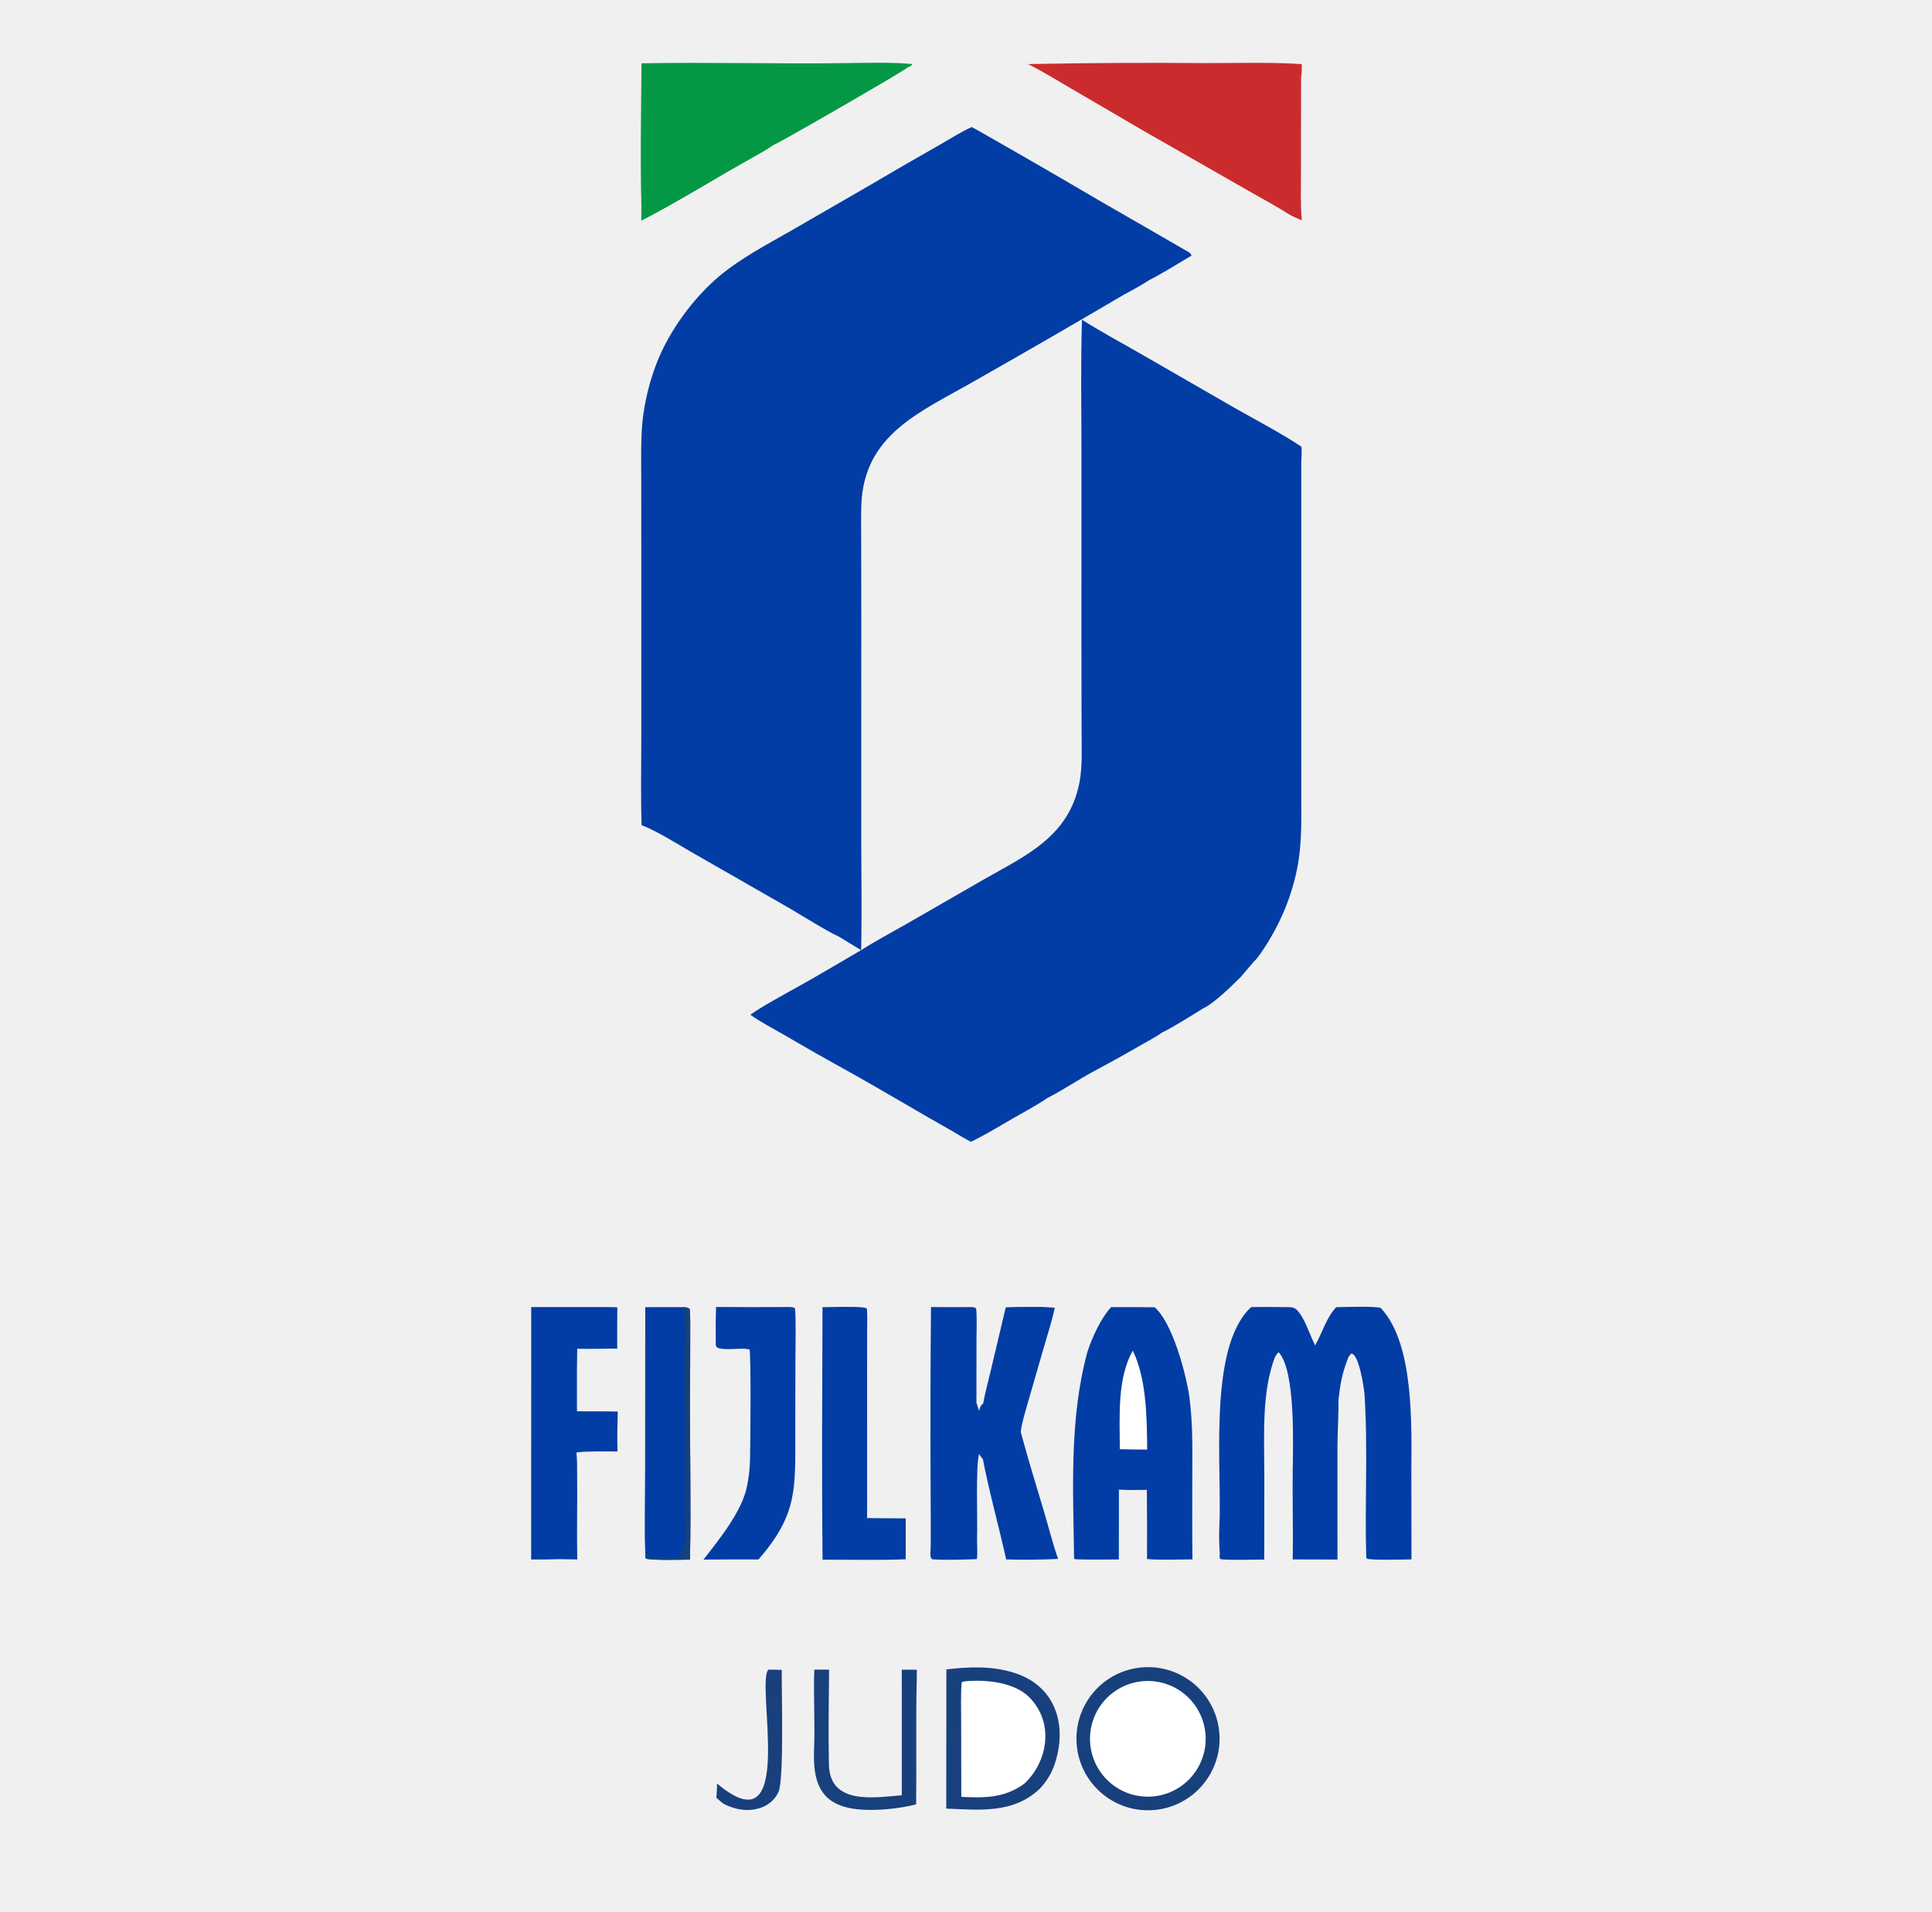
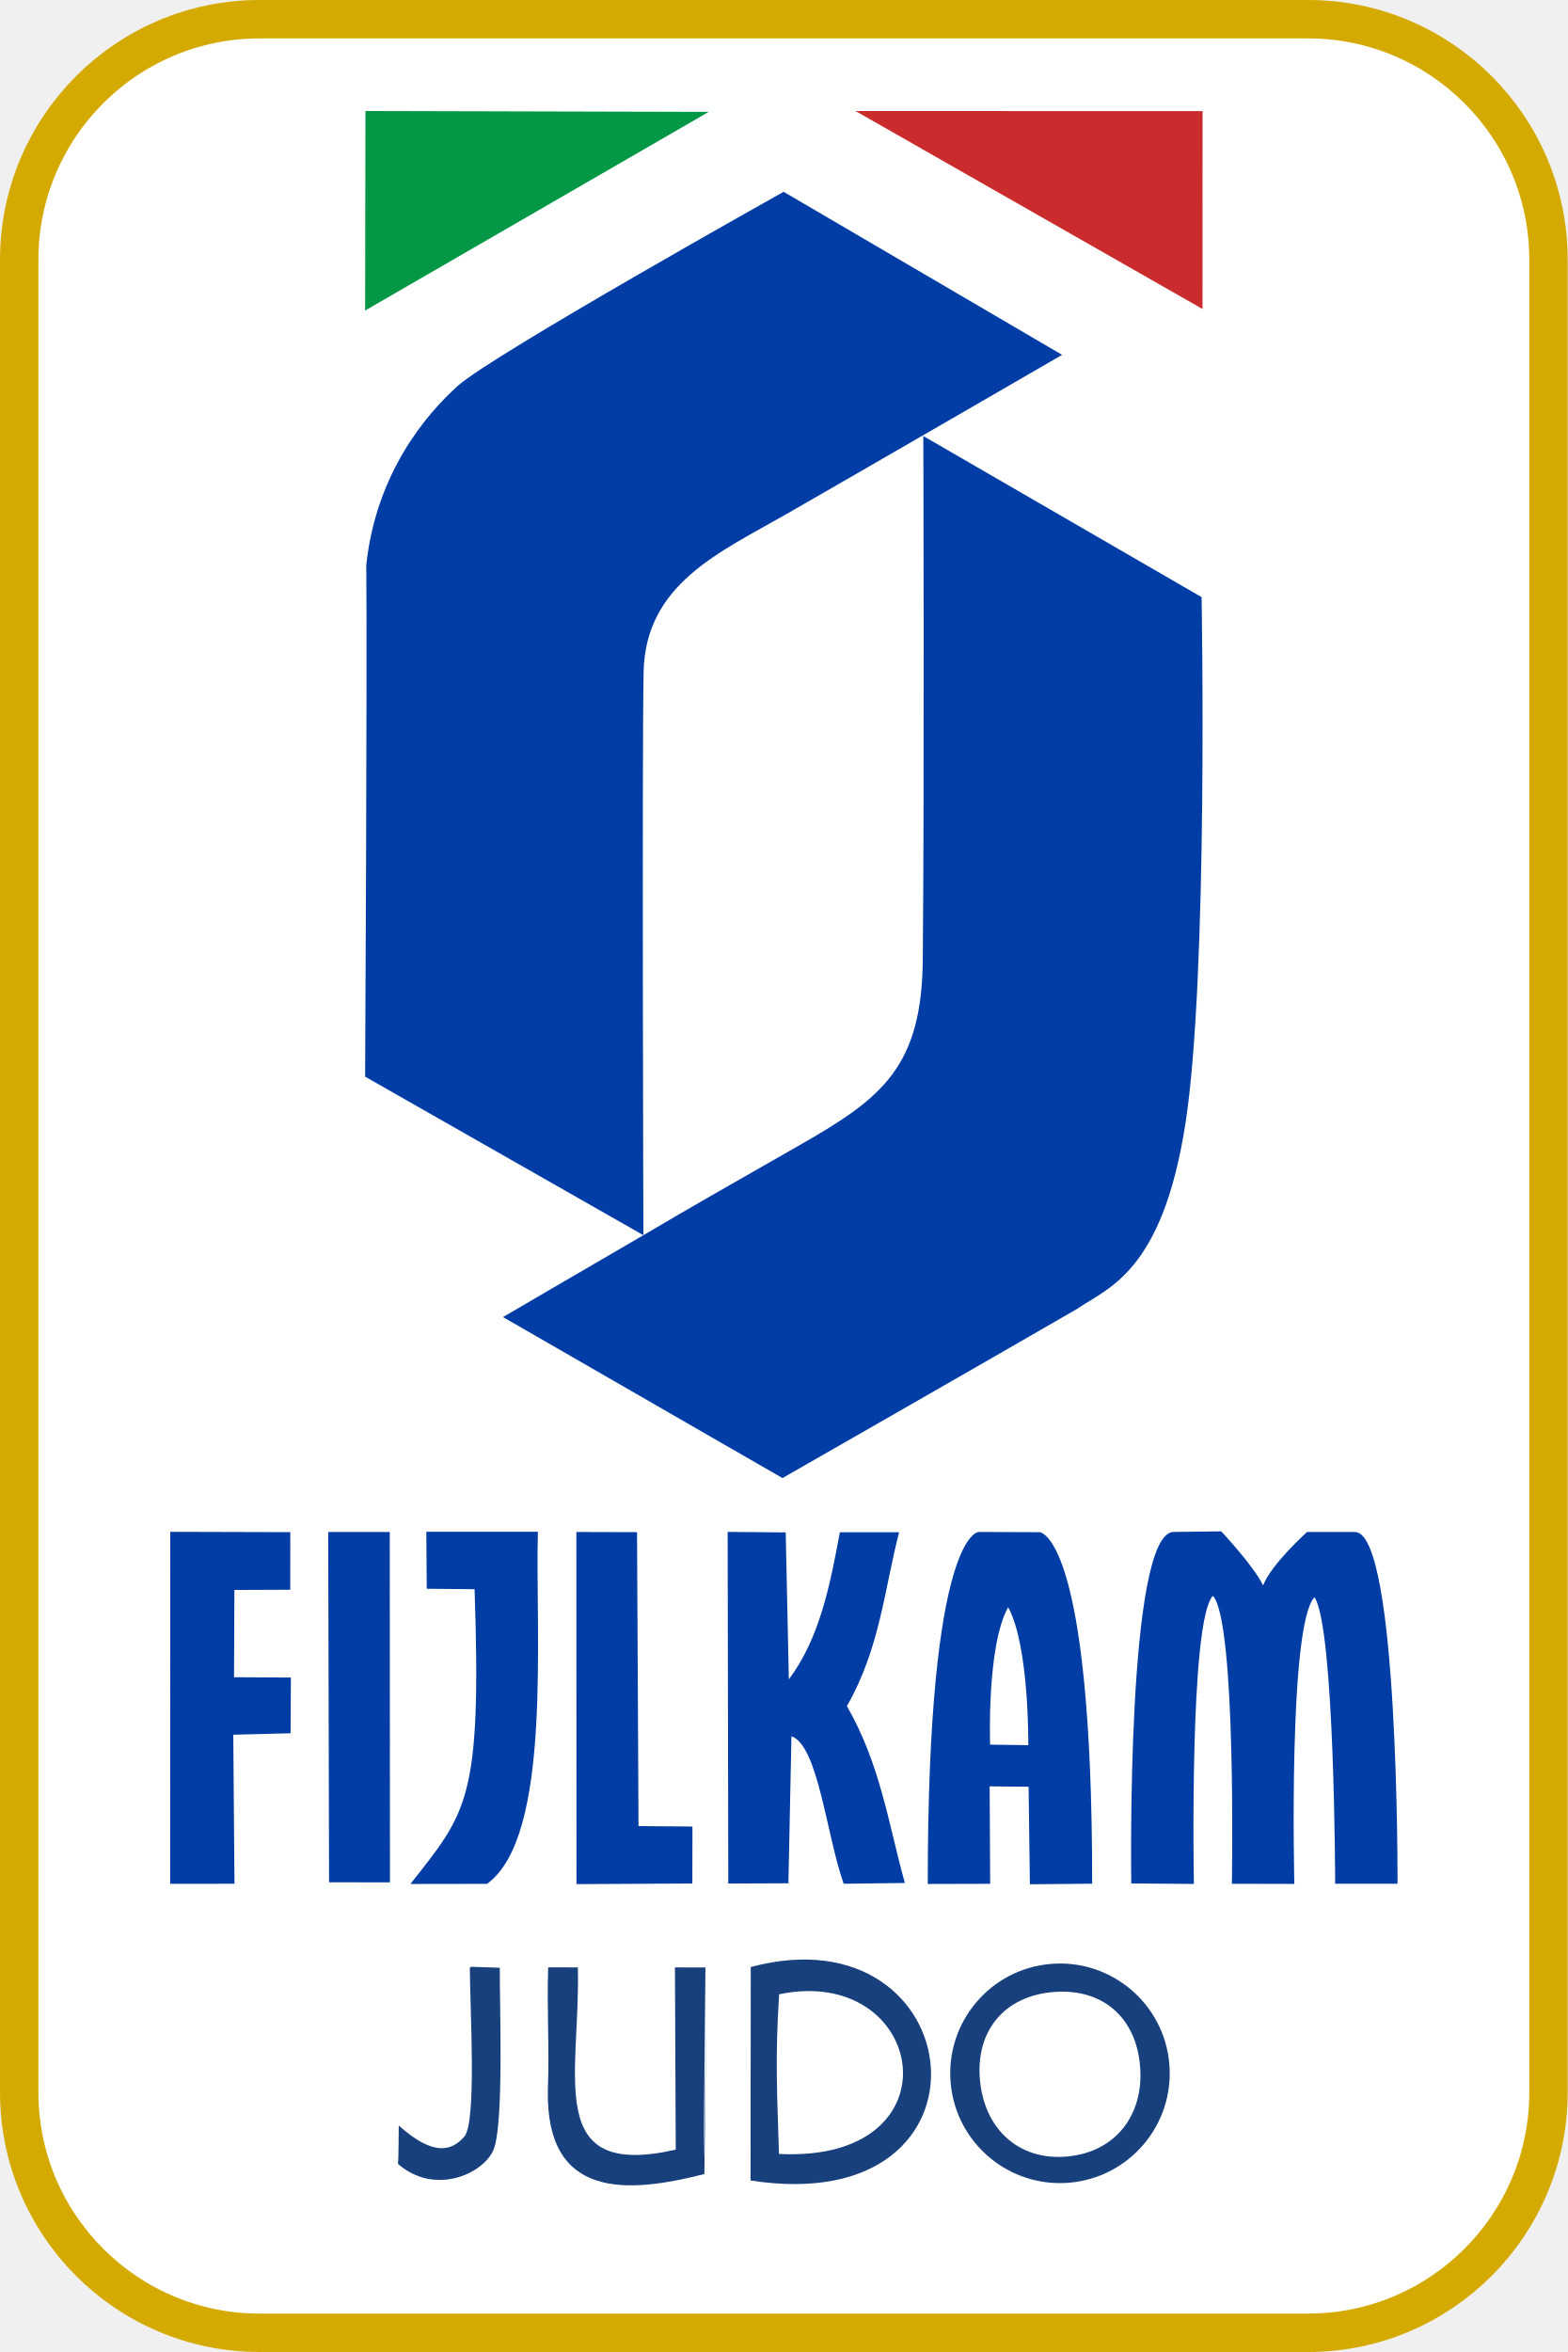
- <svg xmlns="http://www.w3.org/2000/svg" version="1.1" style="display: block;" viewBox="0 0 2048 2026" width="1420" height="1405" preserveAspectRatio="none" id="svg48">
-   <defs id="defs48" />
-   <path fill="rgb(1,61,164)" d="M 680.096 874.436 C 679.136 843.987 679.793 810.686 679.799 780.07 L 679.793 615.95 L 679.761 512.968 C 679.761 492.533 679.09 466.407 681.067 446.512 C 683.52 423.836 689.163 401.619 697.829 380.521 C 710.57 349.916 733.12 318.836 757.81 296.734 C 781.522 275.506 811.847 259.819 839.556 243.937 L 924.269 195.027 C 947.689 181.18 971.241 167.559 994.923 154.167 C 1004.76 148.541 1020.55 138.628 1030.12 134.661 C 1031.25 135.262 1032.37 135.863 1033.5 136.464 C 1077.8 161.57 1121.89 187.03 1165.78 212.841 C 1196.46 230.499 1227.43 248.273 1258.06 266.062 C 1260.89 267.706 1262.3 268.405 1263.04 270.992 L 1260.64 272.32 C 1249.83 278.626 1228.87 291.743 1218.43 296.723 C 1211.79 301.14 1198.37 308.739 1191.2 312.379 C 1138.56 343.386 1085.67 373.948 1032.52 404.063 C 976.14 436.554 915.141 460.137 913.001 536.293 C 912.621 549.814 912.861 563.356 912.886 576.879 L 913.02 654.959 L 912.954 884.728 C 912.944 924.585 913.766 967.467 912.823 1006.98 L 889.115 992.566 C 876.888 987.149 848.937 969.534 836.404 962.29 L 733.174 903.187 C 716.945 893.792 697.007 881.103 680.096 874.436 z" id="path2" transform="translate(0,0)" />
-   <path transform="translate(0,0)" fill="rgb(1,61,164)" d="M 1146.95 338.851 C 1167.32 351.758 1188.52 363.065 1209.42 375.099 L 1309.13 432.516 C 1328.88 443.696 1361.4 460.998 1379.68 473.53 C 1379.94 479.777 1379.81 483.461 1379.39 489.696 L 1379.41 770.685 L 1379.42 845.521 C 1379.42 868.794 1380.02 891.183 1376.1 914.584 C 1370.37 948.699 1356.53 980.871 1337.04 1009.43 C 1335.43 1011.78 1331.17 1017.54 1329.05 1019.25 C 1324.45 1024.73 1319.79 1030.17 1315.08 1035.55 C 1306.19 1044.5 1286.54 1063.67 1275.44 1068.66 C 1262.76 1076.47 1244.7 1087.99 1231.4 1094.53 C 1226.44 1098.36 1215.88 1103.87 1210.12 1107.21 C 1193.59 1116.81 1176.9 1126.07 1160.02 1135.04 C 1143.78 1143.66 1126.31 1155.64 1110.08 1163.76 C 1097.14 1172.7 1077.45 1182.86 1063.61 1191.17 C 1055.73 1195.91 1036.89 1206.73 1029.14 1210.03 C 1023.85 1207.11 1017.42 1203.75 1012.47 1200.46 C 974.177 1178.99 936.3 1156.02 898.027 1134.76 C 875.692 1122.46 853.525 1109.85 831.534 1096.94 C 820.311 1090.49 805.48 1082.75 795.404 1075.43 C 805.595 1067.86 833.467 1052.59 845.285 1046.06 C 868.356 1033.31 890.111 1020.1 912.823 1006.98 C 926.378 998.193 946.099 987.685 960.455 979.443 L 1043.89 931.458 C 1088.68 906.027 1132.74 886.394 1144.14 830.016 C 1147.67 812.603 1146.5 791.564 1146.52 773.705 L 1146.37 690.547 L 1146.38 473.166 C 1146.36 429.091 1145.52 382.7 1146.95 338.851 z" id="path5" />
-   <path fill="rgb(1,61,164)" d="M 1326.28 1385.29 C 1338.82 1384.96 1352.4 1385.23 1365.02 1385.27 C 1370.03 1385.45 1372.26 1385.41 1375.84 1389.49 C 1382.2 1396.75 1386.58 1408.93 1390.47 1417.98 L 1394.03 1425.93 C 1401.74 1412.63 1405.9 1396.31 1416.48 1385.34 C 1424.15 1385.19 1457.52 1384.06 1463.57 1386.15 C 1499.67 1424.12 1496.12 1512.38 1496.09 1561.78 L 1496.21 1652.67 C 1488.85 1652.75 1452.8 1653.73 1448.81 1651.84 L 1448.29 1650.16 C 1446.59 1593.2 1450.21 1534.78 1446.43 1477.81 C 1445.97 1470.91 1440.48 1434.35 1432.3 1434.51 L 1429.58 1437.95 C 1422.62 1455.5 1420.91 1465.4 1418.74 1484.32 C 1419.31 1492.09 1417.77 1520.65 1417.75 1530.99 L 1417.77 1652.8 L 1370.28 1652.69 C 1370.92 1622.95 1369.99 1590.12 1370.3 1560.22 C 1370.59 1531.71 1373.62 1453.02 1355.44 1433.05 C 1353.11 1435.27 1353.4 1435.23 1351.62 1437.99 C 1337.14 1475.12 1340.22 1522.85 1340.22 1563 L 1340.17 1652.81 C 1329.27 1652.87 1303.47 1653.64 1293.79 1652.46 C 1292.27 1649.34 1292.82 1651 1293.03 1646.9 C 1292.44 1641.03 1292.14 1625.35 1292.48 1619.49 C 1295.95 1559.22 1279.5 1428.34 1326.28 1385.29 z" id="path12" transform="translate(0,0)" />
-   <path fill="#013da4" d="m 1177.74,1385.32 c 15.43,-0.13 30.86,-0.08 46.28,0.16 18.89,16.48 33,69.6 36.76,94.77 3.61,29.27 3.19,50.23 3.13,79.75 -0.06,30.65 -0.25,62.03 0.14,92.65 -12.86,0.11 -36.15,0.85 -48.16,-0.38 0.12,-24.45 0.06,-48.9 -0.18,-73.34 -9.6,0.07 -20.1,0.39 -29.6,-0.24 l -0.08,74.03 c -14.76,0.03 -30.64,0.34 -45.31,-0.15 -0.75,-0.03 -1.43,-0.43 -2.14,-0.68 -0.907,-72.877 -5.225,-147.441 13.91,-218.43 5.28,-16.68 14.63,-36.37 25.25,-48.14 z" id="path17" />
-   <path fill="#fefffe" d="m 1200.78,1431.41 c 14.74,29.81 14.94,71.79 15.28,104.86 -6.08,0.03 -22.874,-0.22 -29.02,-0.42 -0.133,-36.153 -2.726,-75.161 13.74,-104.44 z" id="path20" />
-   <path fill="#17407d" d="m 1193.45,1443.85 c 0,0 -7.545,6.242 0,0 z" id="path21" />
-   <path fill="rgb(1,61,164)" d="M 1066.13 1385.54 C 1077.76 1384.84 1092.87 1385.16 1104.75 1385.09 C 1109.14 1385.36 1113.73 1385.56 1118.08 1385.92 C 1115.57 1398.42 1111.06 1412.35 1107.43 1424.79 L 1091.21 1480.9 C 1088.44 1490.55 1082.92 1508.12 1082.05 1517.65 C 1089.69 1546.16 1098.86 1575.71 1107.3 1604.05 C 1110.95 1616.34 1117.34 1640.66 1121.65 1652.1 C 1107.35 1653.07 1081.31 1653.22 1066.6 1652.68 C 1059.11 1618.97 1048.21 1579.54 1041.89 1546.39 C 1040.2 1544.32 1039.31 1543.27 1037.85 1540.98 C 1034.07 1554.26 1036.42 1611.93 1035.71 1629.38 C 1035.47 1635.26 1036.46 1646.41 1035.54 1652.34 C 1024.76 1652.84 998.385 1653.55 988.196 1652.52 C 985.891 1650.15 986.64 1650.08 986.217 1645.82 C 987.046 1641.18 986.472 1588.6 986.502 1580.14 C 986.132 1515.18 986.266 1450.22 986.902 1385.26 L 1024.03 1385.27 C 1027.65 1385.25 1031.67 1384.8 1034.71 1386.46 C 1035.79 1394.44 1035.14 1411.41 1035.12 1420.26 L 1035.06 1486.57 L 1037.9 1495.31 C 1039.07 1491.15 1039.04 1490.12 1042.23 1487.24 C 1044.08 1476.76 1047.54 1464 1050.02 1453.48 L 1066.13 1385.54 z" id="path22" transform="translate(0,0)" />
-   <path transform="translate(0,0)" fill="rgb(4,152,70)" d="M 680.031 67.109 C 752.087 65.731 824.786 67.886 896.905 66.87 C 918.413 66.567 945.986 65.878 967.154 67.841 C 966.061 70.176 964.89 70.079 961.986 71.593 C 956.52 76.341 825.453 151.883 820.065 153.601 C 812.506 158.926 802.758 164.252 794.579 168.819 C 756.349 190.166 718.646 213.907 679.758 233.94 L 679.911 218.51 C 678.64 171.112 679.593 114.861 680.031 67.109 z" id="path28" />
-   <path transform="translate(0,0)" fill="rgb(202,44,45)" d="M 1089.72 67.906 C 1152.57 66.661 1215.44 66.312 1278.3 66.857 C 1308.03 66.881 1351.01 65.755 1380.01 68.001 C 1379.97 73.182 1380.07 76.628 1379.21 81.786 L 1379.06 182.677 C 1379.06 196.825 1378.47 219.81 1379.98 233.445 C 1374.22 231.134 1371.39 229.954 1365.94 226.886 C 1352.38 218.122 1334.15 208.477 1319.9 200.215 L 1211.07 137.992 L 1135.24 93.699 C 1120.59 85.11 1104.81 75.395 1089.72 67.906 z" id="path30" />
-   <path transform="translate(0,0)" fill="rgb(23,64,125)" d="M 1210.64 1767.09 C 1252.33 1763.61 1288.97 1794.55 1292.52 1836.23 C 1296.08 1877.92 1265.21 1914.61 1223.54 1918.25 C 1181.74 1921.9 1144.93 1890.93 1141.36 1849.13 C 1137.79 1807.33 1168.83 1770.57 1210.64 1767.09 z" id="path32" />
-   <path transform="translate(0,0)" fill="rgb(254,255,254)" d="M 1212.01 1781.68 C 1245.58 1779.07 1274.97 1804.02 1277.84 1837.57 C 1280.71 1871.12 1256 1900.71 1222.47 1903.85 C 1188.57 1907.02 1158.57 1881.96 1155.67 1848.03 C 1152.76 1814.11 1178.06 1784.31 1212.01 1781.68 z" id="path33" />
-   <path transform="translate(0,0)" fill="rgb(1,61,164)" d="M 563.118 1385.21 L 639.942 1385.24 C 644.625 1385.28 649.742 1385.21 654.379 1385.46 C 654.349 1399.81 654.068 1414.94 654.339 1429.23 C 640.665 1429.3 625.414 1429.73 611.872 1429.4 C 611.559 1445.5 611.467 1461.6 611.595 1477.7 L 611.595 1495.72 C 625.825 1495.78 640.635 1495.63 654.813 1495.96 C 654.474 1510.38 654.152 1523.89 654.589 1538.3 C 646.164 1538.28 618.076 1537.83 611.022 1539.42 C 611.924 1546.95 611.685 1554.68 611.773 1562.26 C 612.122 1592.35 611.312 1622.61 611.933 1652.68 L 591.436 1652.38 C 582.093 1652.85 572.422 1652.72 563.045 1652.73 L 563.118 1385.21 z" id="path34" />
-   <path transform="translate(0,0)" fill="rgb(23,64,125)" d="M 1003.2 1769.23 C 1027.45 1766.4 1051.92 1765.36 1075.48 1772.97 C 1119.75 1787.26 1131.95 1829.39 1117.57 1870.95 C 1114.27 1879.97 1109.17 1888.23 1102.6 1895.24 C 1074.96 1922.35 1038.06 1918.15 1003.06 1916.74 L 1003.2 1769.23 z" id="path37" />
-   <path fill="rgb(254,255,254)" d="M 1028.82 1781.43 C 1048.88 1780.43 1075.63 1783.67 1090.51 1798.19 C 1117.6 1824.63 1111.46 1866.61 1085.53 1890.58 C 1064.43 1905.71 1043.53 1905.52 1019 1904.31 L 1018.88 1826.43 C 1018.87 1816.34 1018.26 1791.82 1019.48 1782.9 C 1021.85 1781.52 1025.93 1781.62 1028.82 1781.43 z" id="path39" transform="translate(0,0)" />
-   <path transform="translate(0,0)" fill="rgb(1,61,164)" d="M 759.018 1385.14 C 783.572 1385.31 808.126 1385.33 832.68 1385.2 C 835.859 1385.22 840.137 1384.8 842.619 1386.38 C 843.977 1393.51 843.204 1432.2 843.166 1442.32 L 843.035 1516 C 842.963 1577.09 846.018 1604.54 803.97 1652.76 L 783.354 1652.66 L 745.733 1652.85 C 762.39 1631.39 786.772 1601.56 791.909 1574.9 C 793.515 1566.96 794.521 1558.91 794.917 1550.81 C 795.453 1540.42 796.32 1432.76 794.49 1430.04 L 789.214 1429.37 C 779.511 1429.17 769.065 1430.96 760.558 1428.47 C 758.124 1425.72 758.94 1426.16 758.743 1421.42 C 758.534 1409.32 758.626 1397.23 759.018 1385.14 z" id="path40" />
-   <path transform="translate(0,0)" fill="rgb(1,61,164)" d="M 871.884 1385.33 C 882.377 1385.21 906.42 1384.45 916.028 1385.75 L 918.821 1386.68 C 919.546 1391.15 919.223 1403.15 919.216 1408.21 L 919.137 1451.58 L 919.194 1597.8 L 919.128 1608.87 L 960.137 1609.19 L 960.075 1652.5 C 933.3 1653.75 899.502 1652.79 871.963 1652.97 C 871.009 1564.55 871.625 1473.83 871.884 1385.33 z" id="path43" />
-   <path transform="translate(0,0)" fill="rgb(1,61,164)" d="M 684.019 1385.35 C 697.113 1385.2 710.384 1385.31 723.494 1385.32 C 727.69 1385.72 728.09 1385.07 730.968 1387.17 C 731.949 1391.91 731.633 1407.62 731.648 1413.12 C 731.701 1433.43 731.601 1453.73 731.347 1474.03 C 731.164 1532.45 732.687 1594.93 731.372 1652.86 C 722.165 1652.95 692.787 1653.81 685.07 1651.96 C 683.484 1649.76 684.052 1651.01 684.123 1647.84 C 682.793 1622.41 683.862 1586.99 683.829 1561.07 L 684.019 1385.35 z" id="path45" />
-   <path transform="translate(0,0)" fill="rgb(23,64,125)" d="M 723.494 1385.32 C 727.69 1385.72 728.09 1385.07 730.968 1387.17 C 731.949 1391.91 731.633 1407.62 731.648 1413.12 C 731.701 1433.43 731.601 1453.73 731.347 1474.03 C 731.164 1532.45 732.687 1594.93 731.372 1652.86 C 722.165 1652.95 692.787 1653.81 685.07 1651.96 C 683.484 1649.76 684.052 1651.01 684.123 1647.84 L 685.359 1647.38 L 686.437 1648.15 L 687.551 1647.44 L 688.676 1647.94 L 688.079 1648.49 L 687.69 1648.02 L 686.767 1648.01 L 686.411 1650.64 C 688.434 1651.42 721.164 1650.27 723.728 1649.53 C 722.39 1647.93 722.531 1648.1 721.352 1646.19 C 723.011 1643.09 726.093 1638.54 726.081 1635.08 C 726.03 1621.05 725.909 1607.03 725.892 1593 L 725.773 1501.51 C 725.707 1483.45 725.565 1465.39 725.427 1447.34 C 725.252 1424.36 728.166 1408.06 723.494 1385.32 z" id="path46" />
-   <path transform="translate(0,0)" fill="rgb(23,64,125)" d="M 955.916 1769.51 L 971.87 1769.57 L 971.749 1781.75 C 970.78 1824.35 971.664 1869.18 971.135 1912.28 C 954.235 1916.43 936.873 1918.39 919.474 1918.11 C 874.806 1917.04 861.115 1896.7 862.943 1854.03 C 864.113 1826.69 862.184 1797.2 863.185 1769.47 L 878.869 1769.49 C 878.521 1802.98 878.023 1836.55 878.686 1870.03 C 879.543 1913.27 926.765 1905.02 955.943 1902.61 L 955.916 1769.51 z" id="path47" />
-   <path transform="translate(0,0)" fill="rgb(23,64,125)" d="M 814.511 1769.45 L 828.7 1769.74 C 828.388 1791.36 831.264 1885.8 825.232 1899.05 C 821.502 1907.26 814.8 1913.03 806.308 1915.92 C 793.193 1920.39 779.809 1918.02 767.706 1912.04 C 764.789 1910.22 761.959 1907.53 759.339 1905.22 C 759.896 1900.57 759.943 1894.95 760.11 1890.19 C 845.263 1962.01 800.631 1785.03 814.511 1769.45 z" id="path48" />
+ <svg xmlns="http://www.w3.org/2000/svg" version="1.1" style="display:block" viewBox="0 0 1442.254 2162.989" width="1000" height="1500" preserveAspectRatio="none" id="svg48">
+   <defs id="defs48">
+     </defs>
+   <rect style="fill:#ffffff;fill-opacity:1;stroke:#d4aa00;stroke-width:35.317;stroke-linecap:square;stroke-dasharray:none;stroke-opacity:1" id="rect6" width="1406.936" height="2127.672" x="17.664" y="17.661" ry="221.278" />
+   <g id="g6" transform="matrix(1.1,0,0,1.1,-411.8268,28.25618)">
+     <g id="g5" transform="translate(-0.338)">
+       <path fill="#013da4" d="m 680.096,874.436 c 0,0 1.78,-332.253 0.971,-427.924 8.393,-77.583 50.88,-126.626 76.743,-149.778 28.921,-25.891 272.31,-162.073 272.31,-162.073 l 232.92,136.331 c 0,0 -174.389,100.923 -230.52,133.071 -56.13,32.148 -118.139,58.6 -119.519,132.23 -1.38,73.63 -0.178,470.687 -0.178,470.687 z" id="path2" />
+       <path fill="#013da4" d="m 1146.95,338.851 232.73,134.679 c 0,0 5.824,317.142 -13.655,441.054 -19.478,123.912 -65.029,136.435 -90.585,154.076 -81.885,47.379 -246.3,141.37 -246.3,141.37 l -233.736,-134.6 c 0,0 78.236,-45.715 117.419,-68.45 43.448,-25.565 62.062,-36.182 131.067,-75.522 69.005,-39.34 102.527,-65.489 102.63,-157.753 1.323,-144.942 0.43,-434.854 0.43,-434.854 z" id="path5" />
+     </g>
+     <path fill="#049846" d="M 680.031,67.109 967.154,67.841 679.758,233.94 Z" id="path28" />
+     <path fill="#ca2c2d" d="m 1089.868,67.109 290.29,0.094 -0.03,165.445 z" id="path30" />
+   </g>
+   <g id="g4" transform="matrix(1.21,0,0,1.21,-524.7255,-267.3769)">
+     <path fill="#013da4" d="m 1326.28,1385.29 35.896,-0.426 c 0,0 24.329,25.709 31.854,41.066 6.086,-16.066 33.419,-40.59 33.419,-40.59 h 36.527 c 33.398,0.695 32.234,267.332 32.234,267.332 l -47.4,-0.018 c 0,0 -0.288,-194.463 -15.697,-217.736 -20.221,20.77 -15.342,217.884 -15.342,217.884 l -47.49,-0.11 c 0,0 3.583,-199.544 -14.434,-218.828 -18.231,19.109 -14.457,218.948 -14.457,218.948 l -47.599,-0.35 c 0,0 -4.167,-268.084 32.49,-267.17 z" id="path12" />
+     <path fill="#013da4" d="m 1177.74,1385.32 46.28,0.16 c 0,0 40.193,0.311 40.03,267.17 l -47.347,0.432 -0.993,-74.152 -29.6,-0.24 0.397,74.03 -47.45,0.123 C 1138.962,1385.047 1177.74,1385.32 1177.74,1385.32 Z m 22.459,57.191 c 16.17,29.81 15.28,104.86 15.28,104.86 l -29.02,-0.42 c 0,0 -2.726,-75.161 13.74,-104.44 z" id="path17" fill-rule="evenodd" />
+     <path fill="#013da4" d="m 1072.224,1385.54 45.043,-0.026 c -11.333,43.91 -14.551,88.226 -39.687,132.136 25.683,44.817 31.541,89.633 44.069,134.45 l -46.518,0.58 c -13.24,-37.369 -19.35,-105.034 -39.719,-112.106 l -2.31,111.766 -45.719,0.18 -0.481,-267.26 44.151,0.388 2.377,111.693 c 23.678,-31.46 31.55,-72.909 38.793,-111.801 z" id="path22" />
+     <path fill="#013da4" d="m 563.118,1385.21 91.261,0.25 -0.04,43.77 -42.467,0.17 -0.277,66.32 43.218,0.24 -0.224,42.34 -43.567,1.12 0.911,113.26 -48.888,0.05 z" id="path34" />
+     <path fill="#013da4" d="m 757.799,1385.14 84.82,0.021 c -2.166,75.963 11.306,231.621 -38.649,267.599 l -58.237,0.09 c 42.74,-54.533 54.24,-63.143 48.757,-224.029 l -36.37,-0.351 z" id="path40" />
+     <path fill="#013da4" d="m 871.884,1385.33 46.124,0.131 1.12,223.409 41.009,0.32 -0.062,43.31 -88.112,0.47 z" id="path43" />
+     <path fill="#013da4" d="m 683.206,1385.35 46.788,-0.03 0.159,266.321 -46.302,-0.088 z" id="path45" />
+   </g>
+   <g id="g3" transform="matrix(1.331,0,0,1.331,-644.5714,-545.9148)">
+     <path fill="#17407d" d="m 1210.64,1767.09 c 41.69,-3.48 78.33,27.46 81.88,69.14 3.56,41.69 -27.31,78.38 -68.98,82.02 -41.8,3.65 -78.61,-27.32 -82.18,-69.12 -3.57,-41.8 27.47,-78.56 69.28,-82.04 z m 2.11,19.396 c 33.57,-2.61 56.674,17.534 59.544,51.084 2.87,33.55 -16.663,59.443 -50.193,62.583 -33.9,3.17 -57.614,-19.302 -60.514,-53.232 -2.91,-33.92 17.213,-57.805 51.163,-60.435 z" id="path32" fill-rule="evenodd" />
+     <path fill="#17407d" d="m 1003.2,1769.23 c 153.076,-40.88 178.803,175.334 -0.14,147.51 z m 19.498,129.165 c -1.19,-40.232 -2.786,-65.541 0.11,-110.319 101.761,-21.163 125.955,116.703 -0.11,110.319 z" id="path37" fill-rule="evenodd" />
+     <path fill="#17407d" d="m 950.803,1769.51 21.067,0.06 c -3.595,361.87 3.139,-172.925 -0.735,142.71 -53.071,13.544 -109.709,17.755 -108.192,-58.25 1.17,-27.34 -0.759,-56.83 0.242,-84.56 l 20.491,0.02 c 1.999,74.655 -24.179,146.942 67.677,125.916 z" id="path47" />
+     <path fill="#17407d" d="m 810.074,1769.08 19.672,0.66 c -0.312,21.62 3.153,109.31 -4.514,126.173 -7.667,16.863 -41.047,31.213 -65.893,9.307 0.557,-4.65 0.387,-21.694 0.554,-26.453 23.887,21.421 36.623,17.678 45.314,7.641 8.691,-10.037 3.94,-87.507 3.821,-116.805 z" id="path48" />
+   </g>
</svg>
